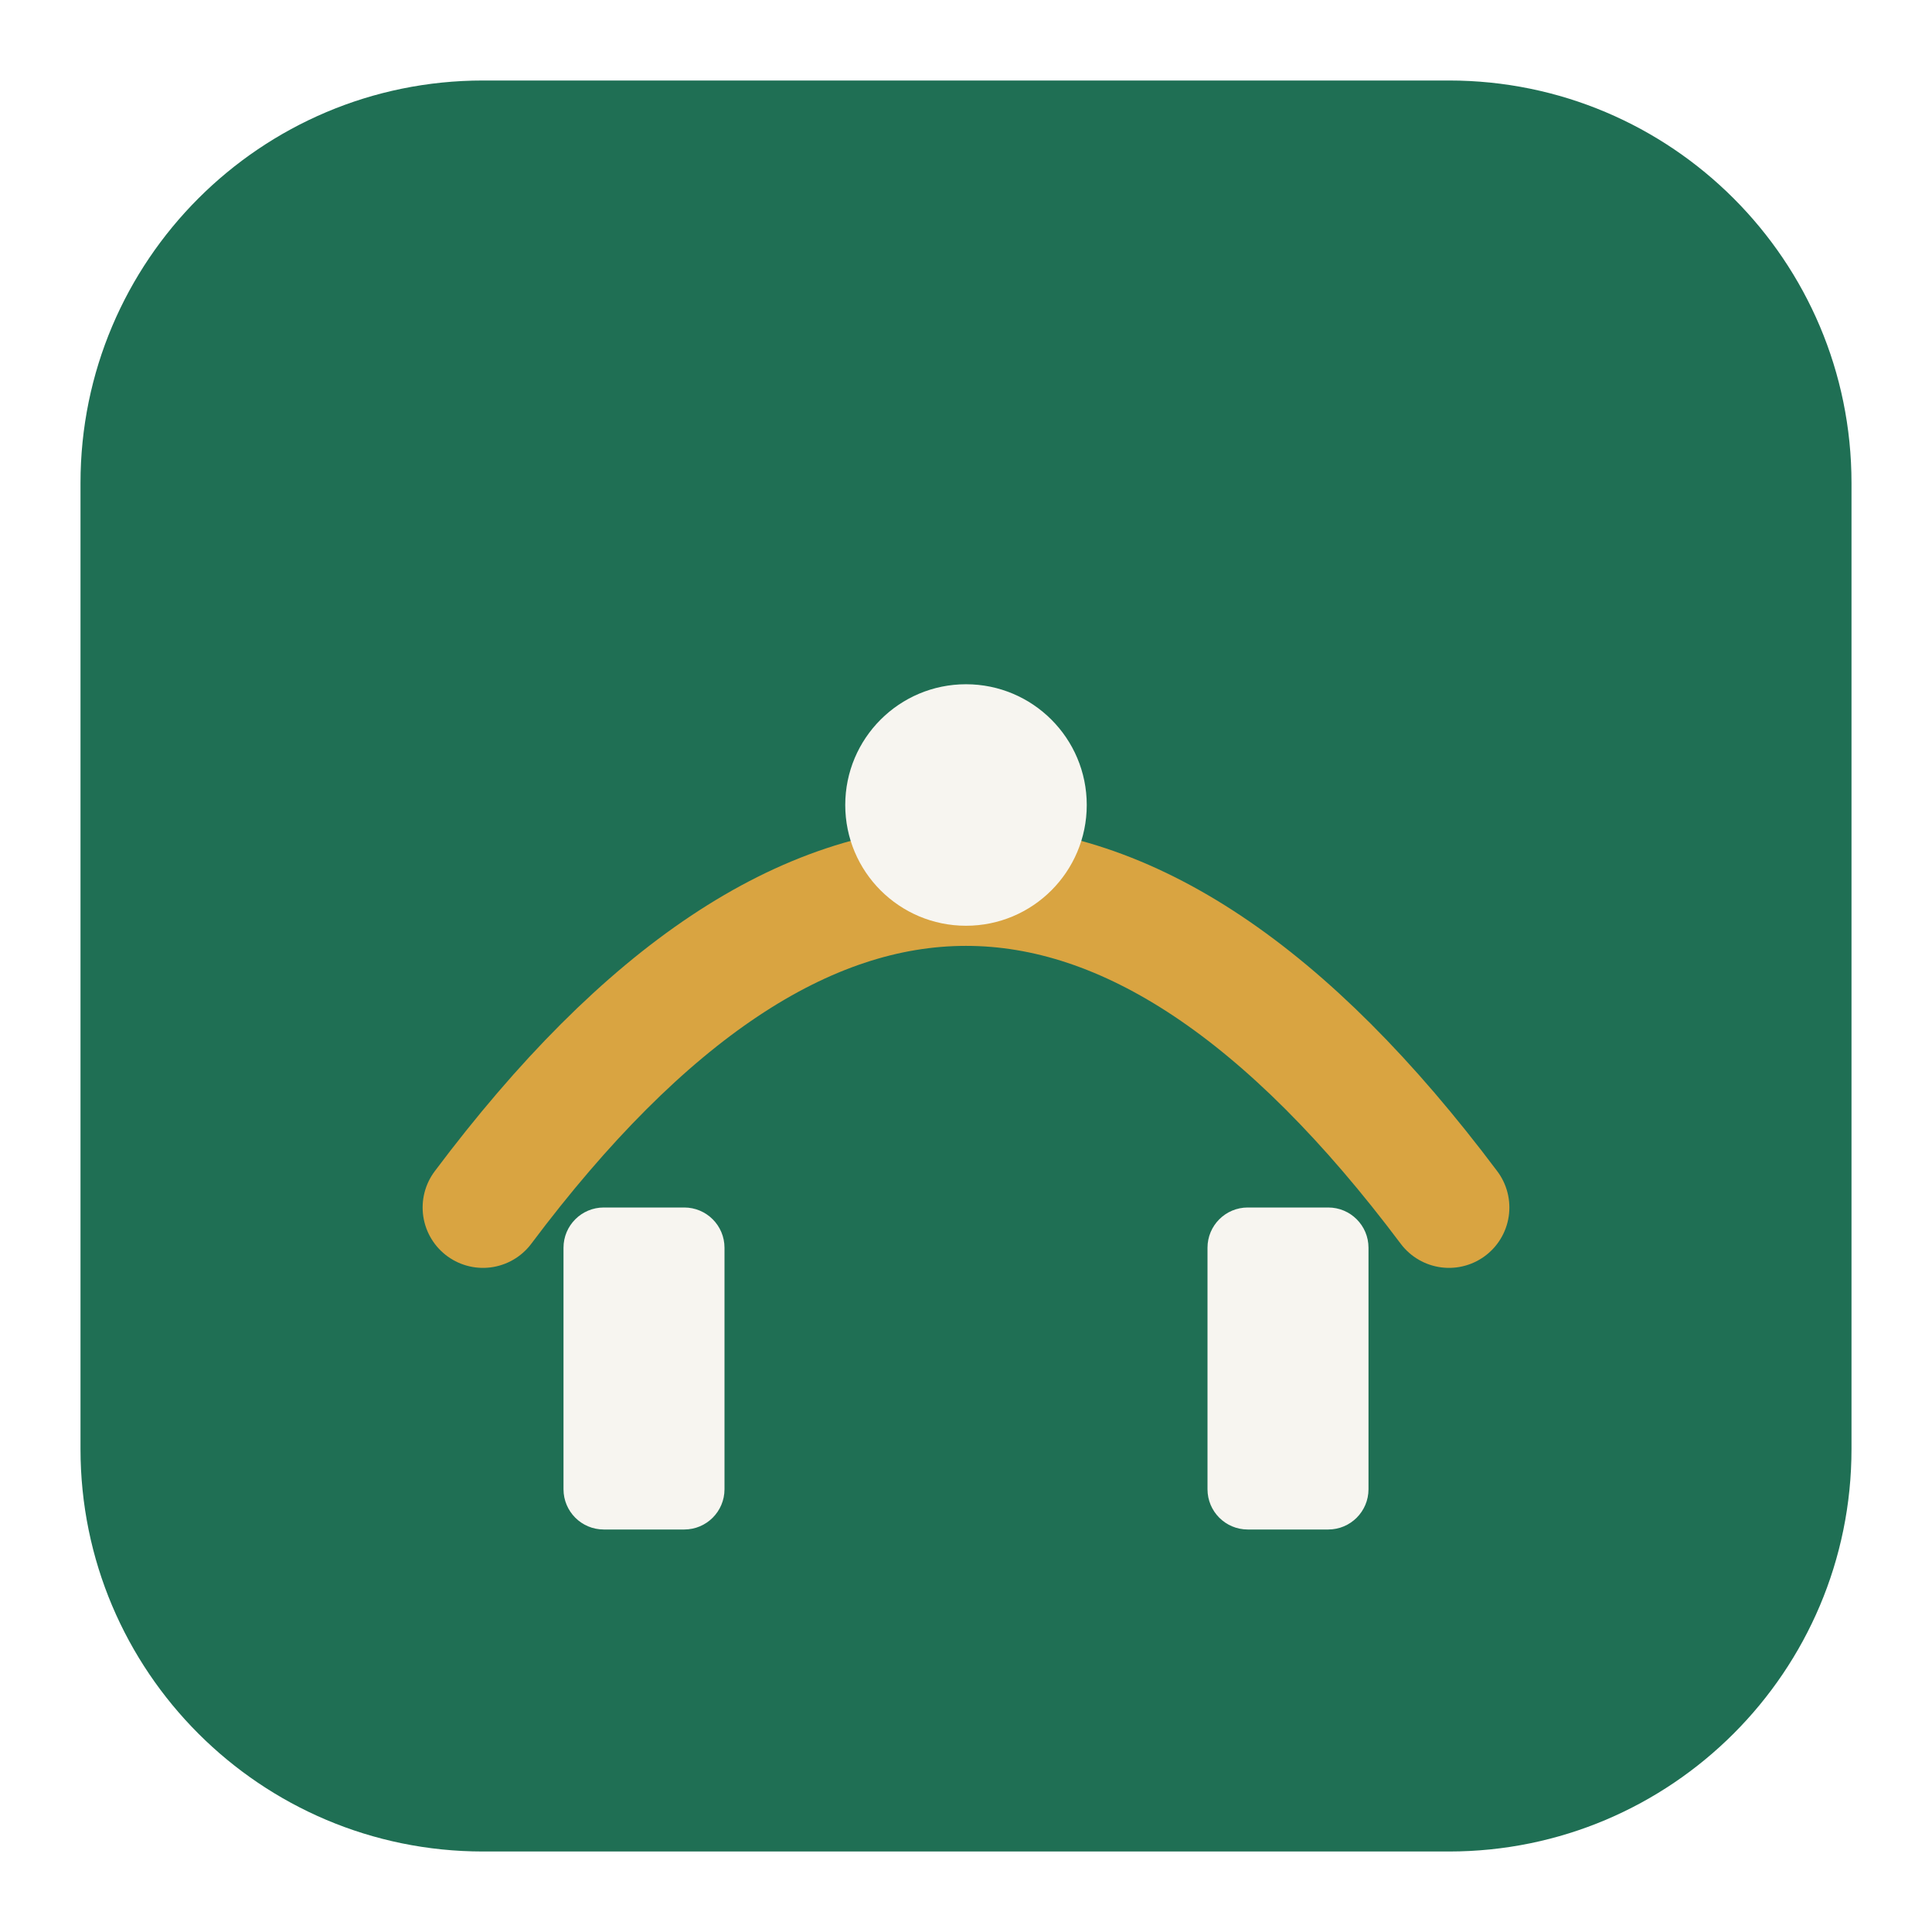
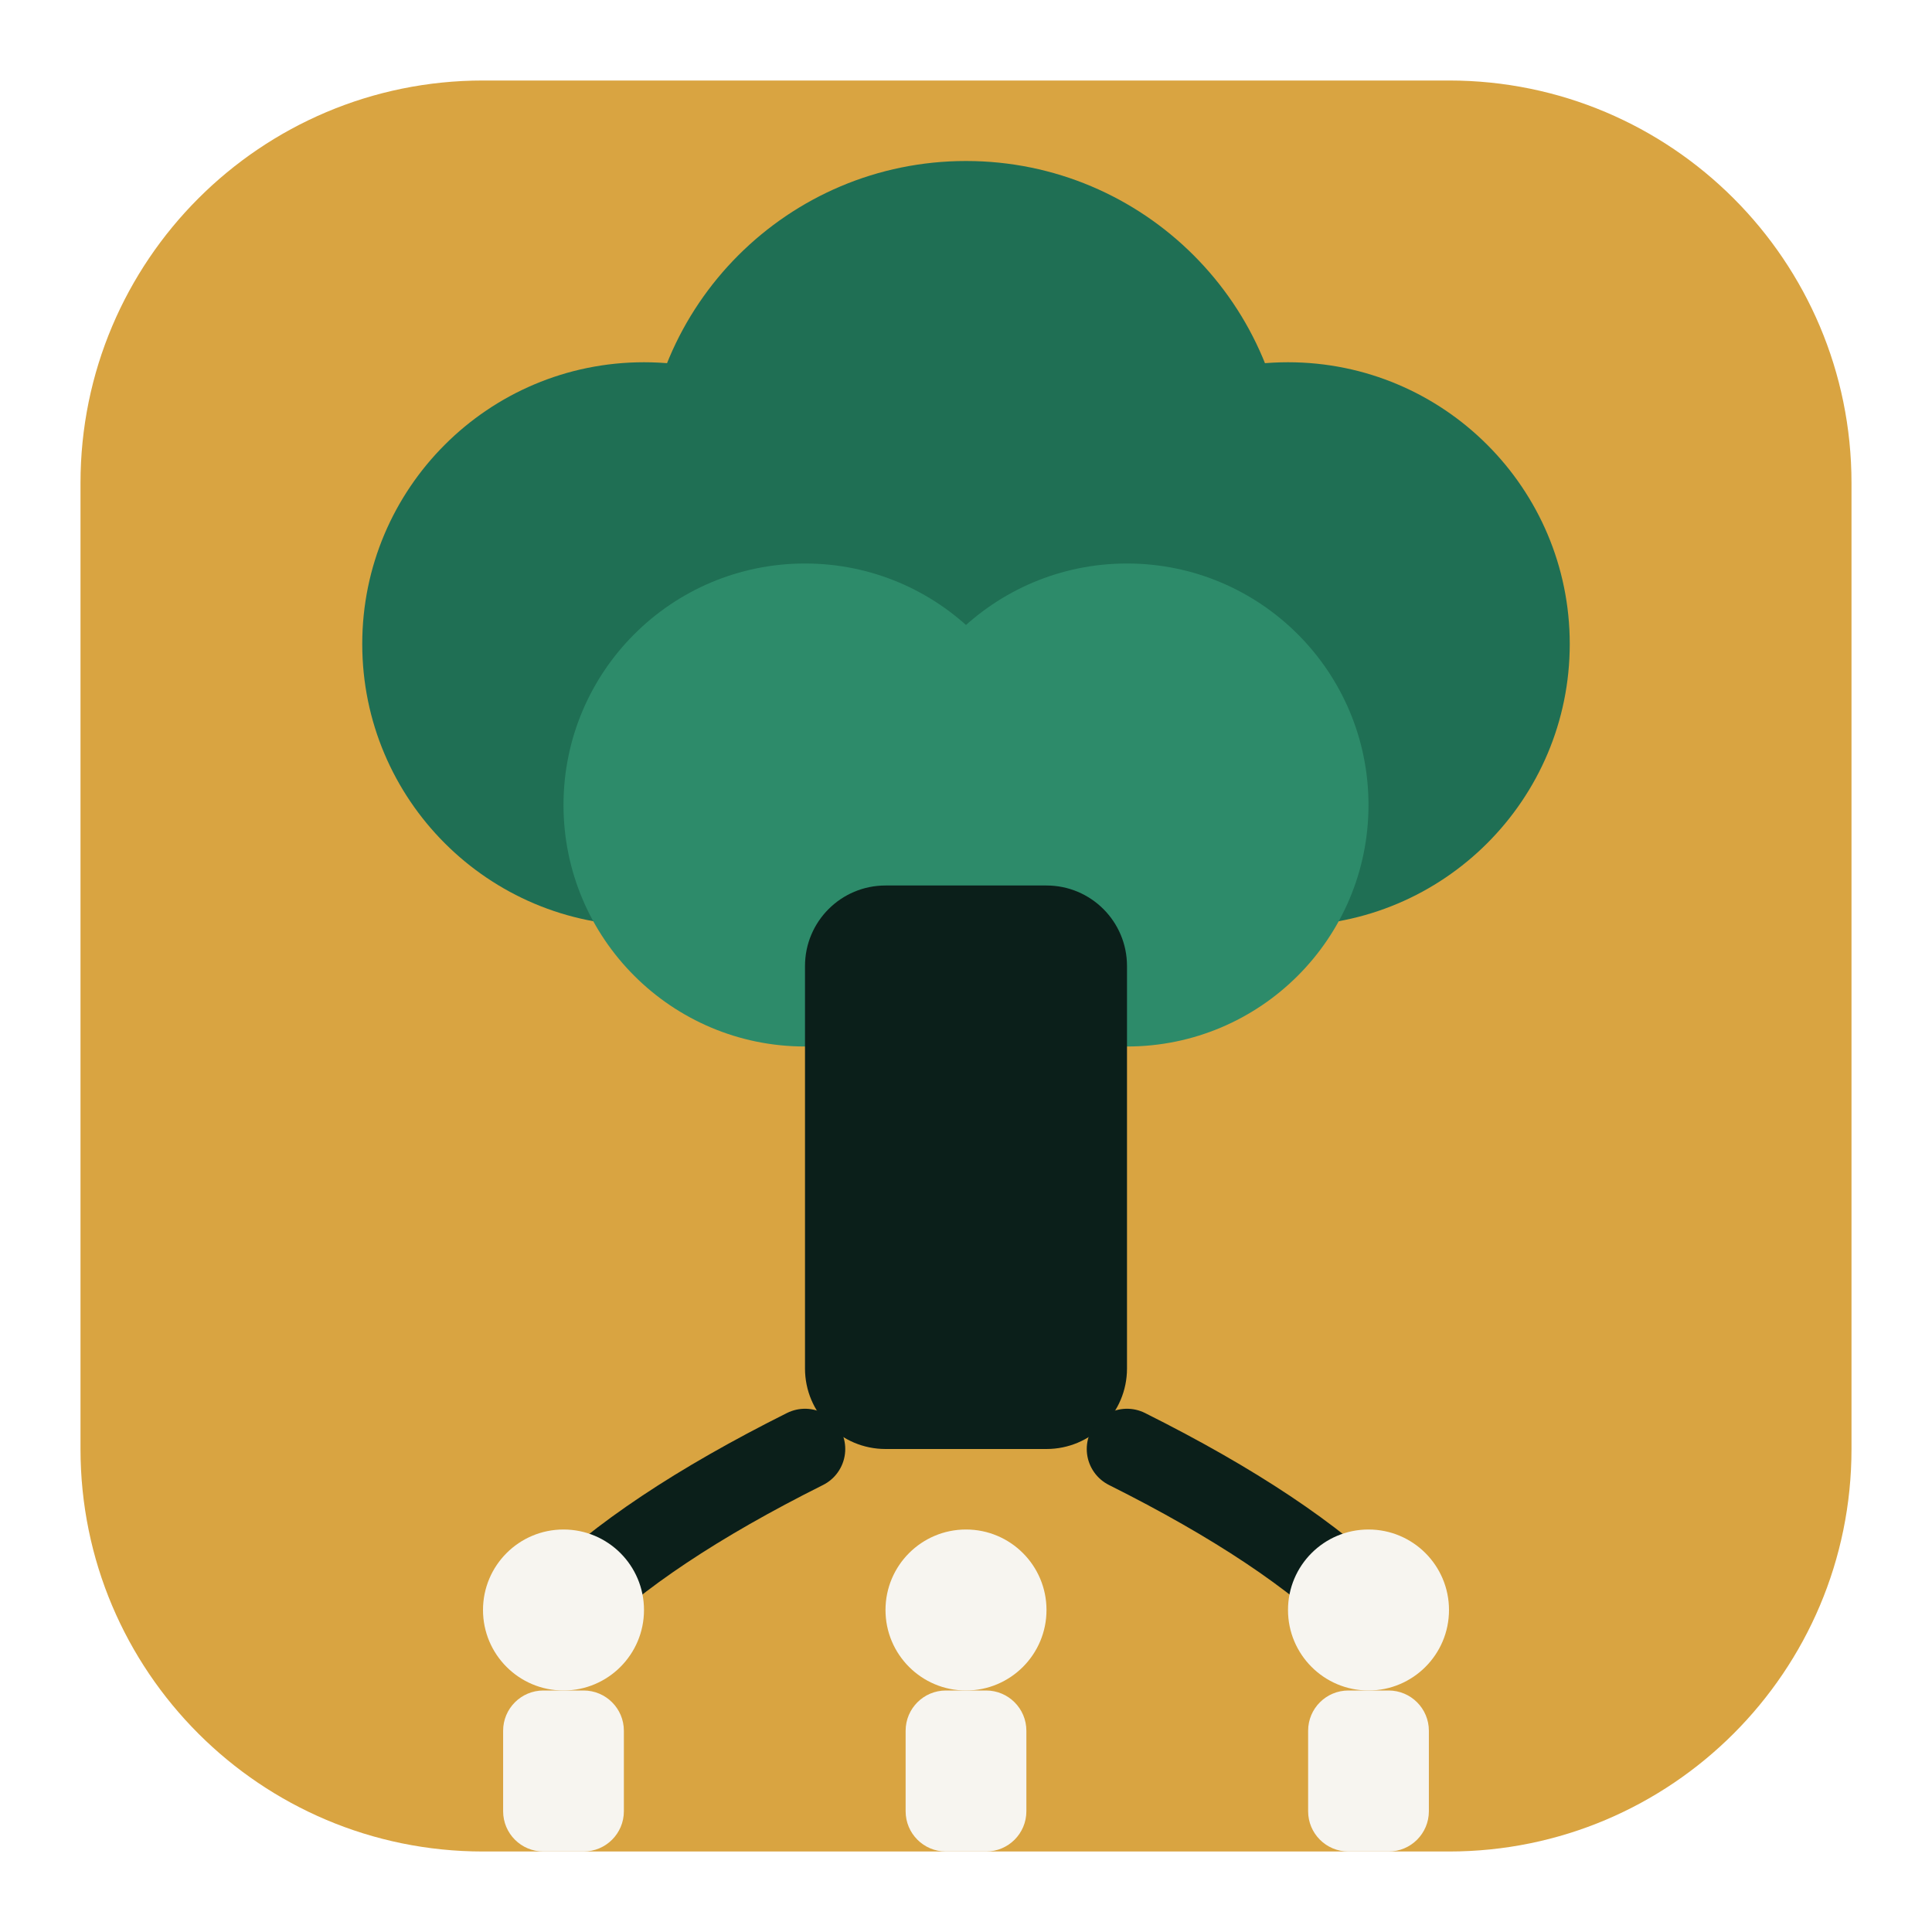
<svg xmlns="http://www.w3.org/2000/svg" viewBox="0 0 48 48" width="48" height="48" aria-label="SKILLBRIDGE Africa">
-   <rect x="2" y="2" width="44" height="44" rx="10" fill="#1F6F54" />
-   <path d="M12 30 Q24 14 36 30" stroke="#D9A441" stroke-width="3" fill="none" stroke-linecap="round" />
-   <rect x="14" y="30" width="4" height="8" rx="1" fill="#F7F5F0" />
-   <rect x="30" y="30" width="4" height="8" rx="1" fill="#F7F5F0" />
-   <circle cx="24" cy="20" r="3" fill="#F7F5F0" />
+   <rect x="2" y="2" width="44" height="44" rx="10" fill="#D9A441" />
+   <circle cx="16" cy="16" r="7" fill="#1F6F54" />
+   <circle cx="24" cy="12" r="8" fill="#1F6F54" />
+   <circle cx="32" cy="16" r="7" fill="#1F6F54" />
+   <circle cx="20" cy="20" r="6" fill="#2D8B6A" />
+   <circle cx="28" cy="20" r="6" fill="#2D8B6A" />
+   <rect x="20" y="22" width="8" height="14" rx="2" fill="#0B1F1A" />
+   <path d="M20 36 Q16 38 14 40" stroke="#0B1F1A" stroke-width="2" fill="none" stroke-linecap="round" />
+   <path d="M28 36 Q32 38 34 40" stroke="#0B1F1A" stroke-width="2" fill="none" stroke-linecap="round" />
+   <circle cx="14" cy="40" r="2" fill="#F7F5F0" />
+   <rect x="12.5" y="42" width="3" height="4" rx="1" fill="#F7F5F0" />
+   <circle cx="24" cy="40" r="2" fill="#F7F5F0" />
+   <rect x="22.5" y="42" width="3" height="4" rx="1" fill="#F7F5F0" />
+   <circle cx="34" cy="40" r="2" fill="#F7F5F0" />
+   <rect x="32.5" y="42" width="3" height="4" rx="1" fill="#F7F5F0" />
</svg>
